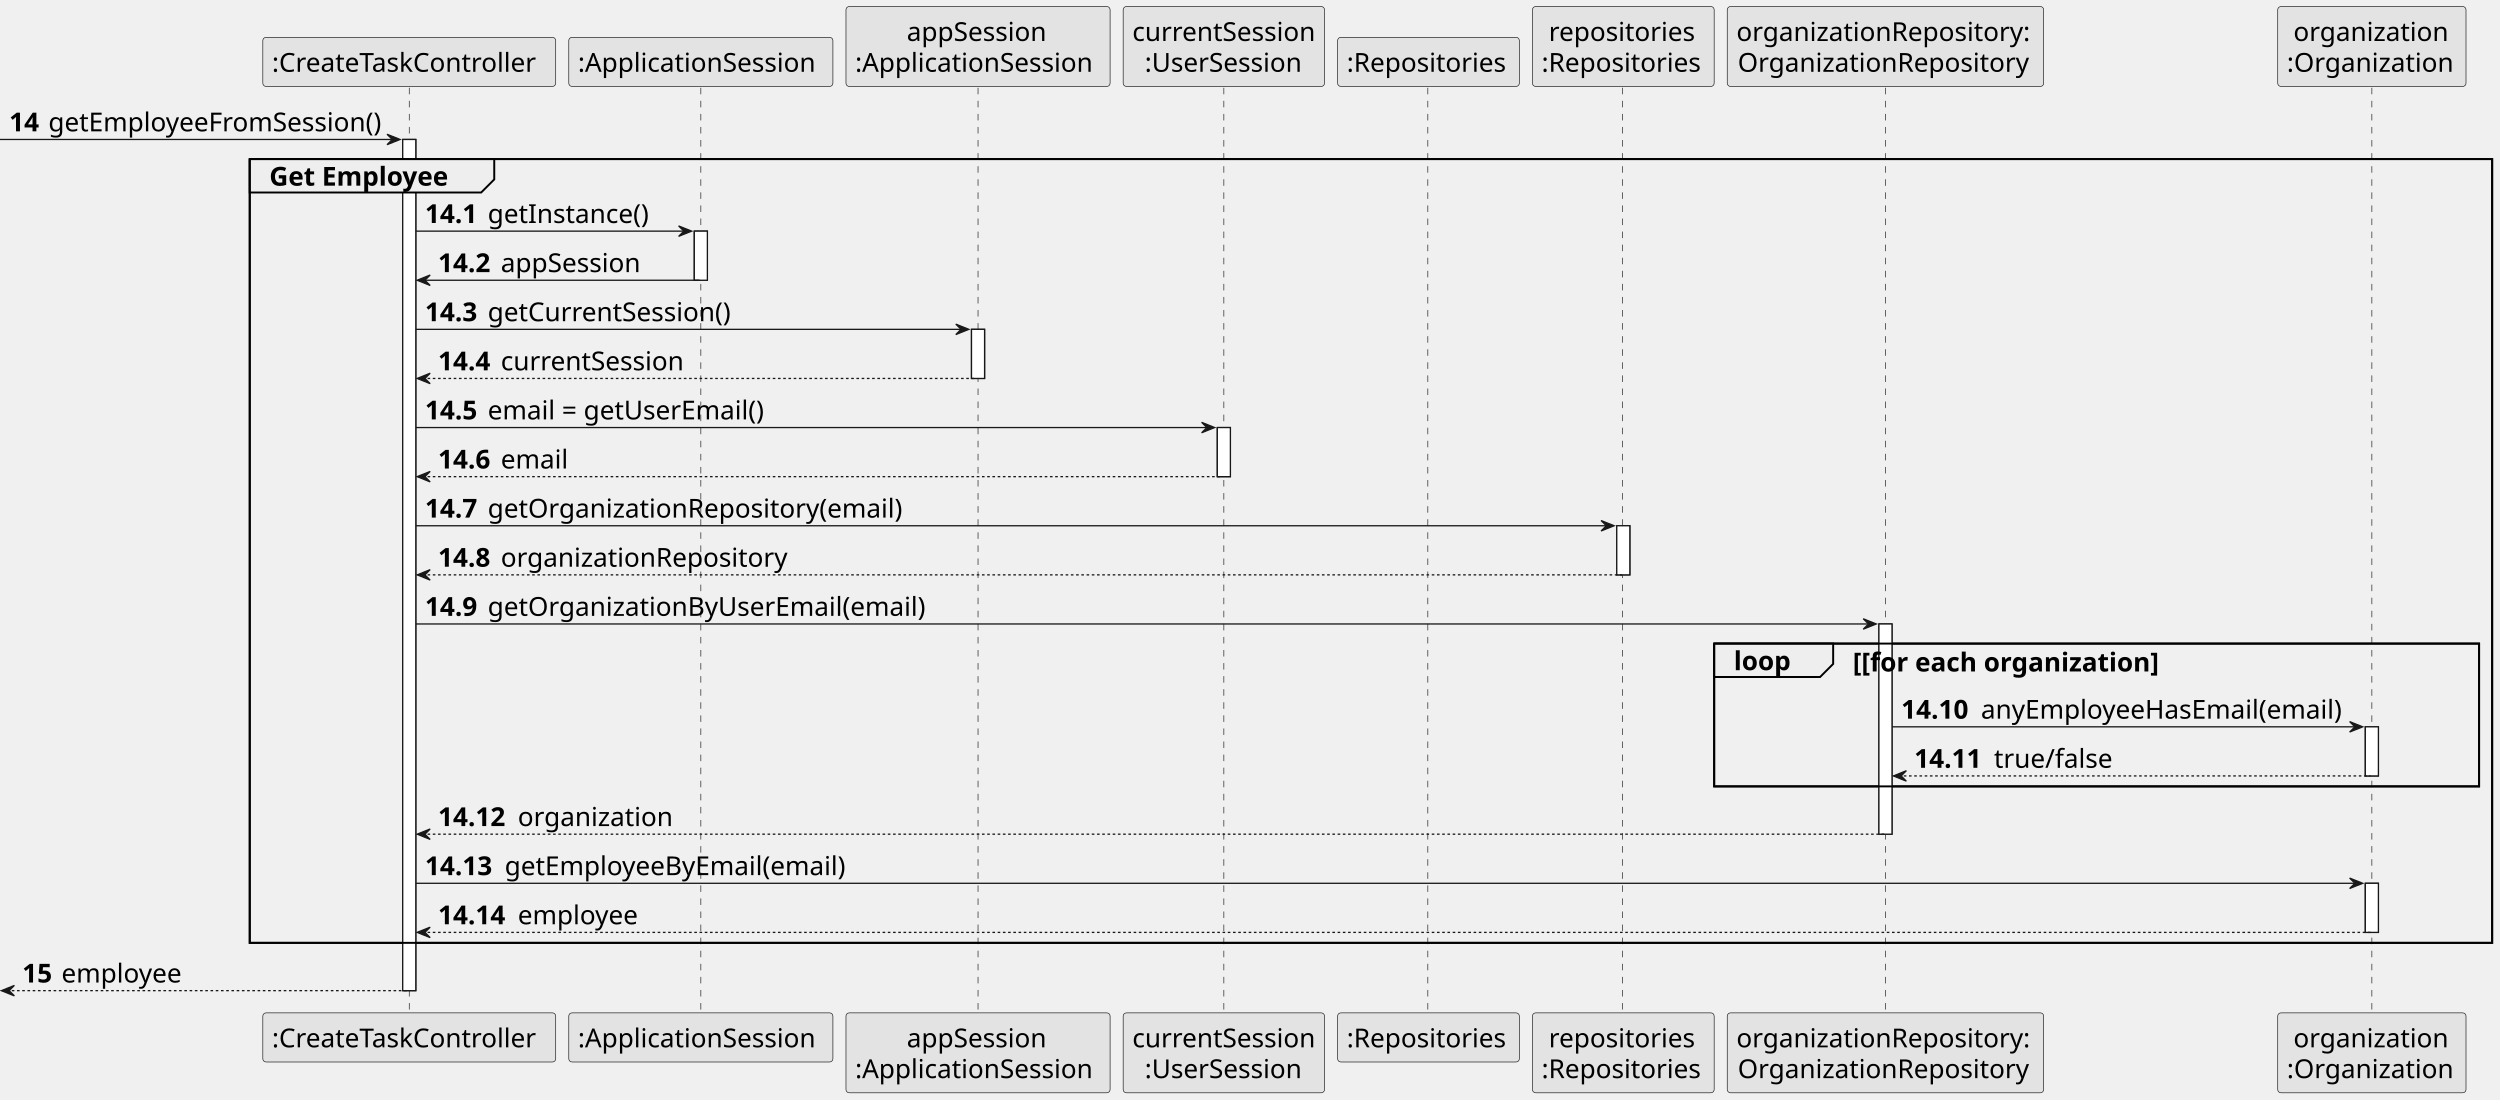
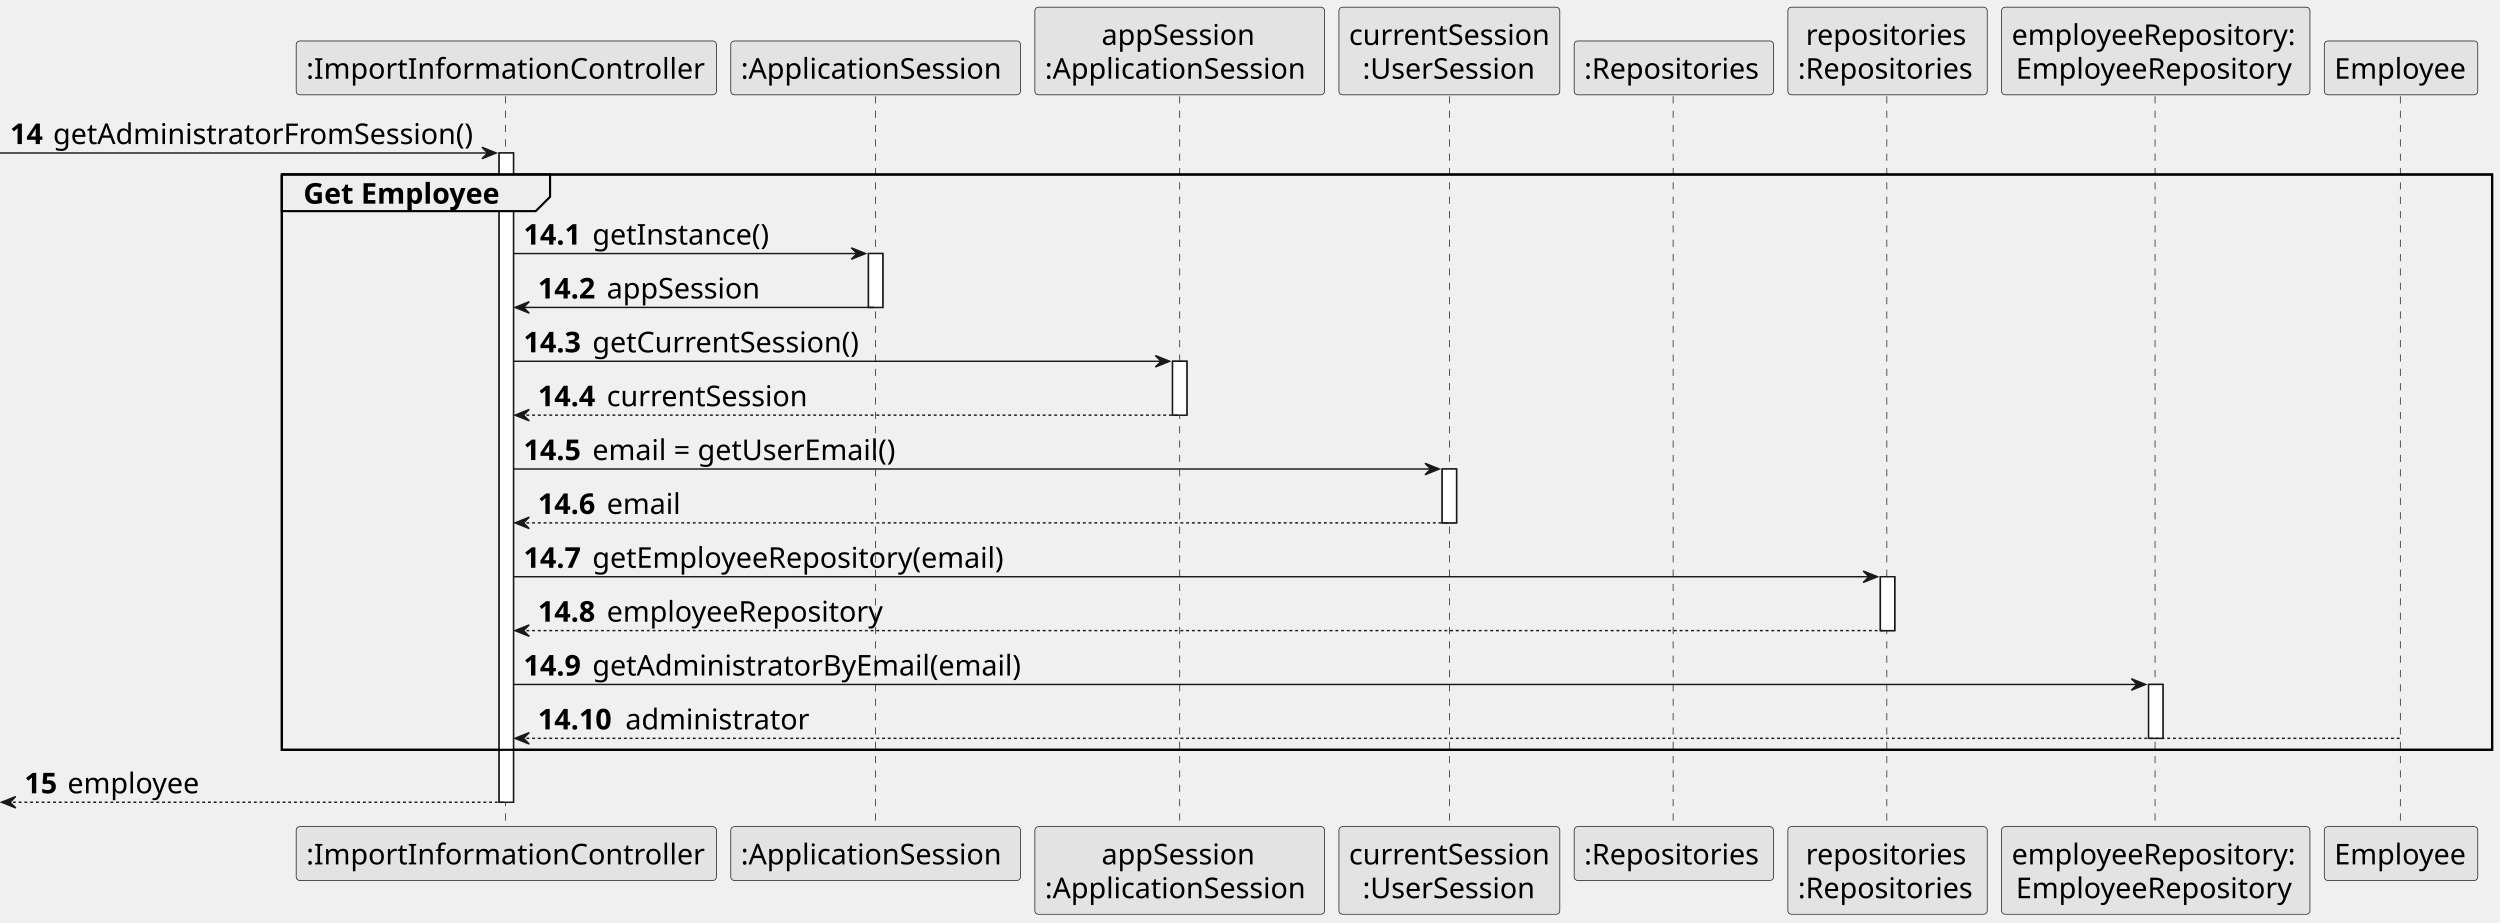
- <svg xmlns="http://www.w3.org/2000/svg" contentStyleType="text/css" height="841px" preserveAspectRatio="none" style="width:1912px;height:841px;background:#FFFFFF;" version="1.1" viewBox="0 0 1912 841" width="1912px" zoomAndPan="magnify">
+ <svg xmlns="http://www.w3.org/2000/svg" contentStyleType="text/css" height="643px" preserveAspectRatio="none" style="width:1743px;height:643px;background:#FFFFFF;" version="1.1" viewBox="0 0 1743 643" width="1743px" zoomAndPan="magnify">
  <defs />
  <g>
-     <rect fill="#FFFFFF" height="650.984" style="stroke:#181818;stroke-width:1.0;" width="10" x="308" y="106.664" />
-     <rect fill="#FFFFFF" height="37.555" style="stroke:#181818;stroke-width:1.0;" width="10" x="531" y="176.773" />
-     <rect fill="#FFFFFF" height="37.555" style="stroke:#181818;stroke-width:1.0;" width="10" x="743" y="251.883" />
-     <rect fill="#FFFFFF" height="37.555" style="stroke:#181818;stroke-width:1.0;" width="10" x="931" y="326.992" />
-     <rect fill="#FFFFFF" height="37.555" style="stroke:#181818;stroke-width:1.0;" width="10" x="1236.5" y="402.102" />
-     <rect fill="#FFFFFF" height="160.773" style="stroke:#181818;stroke-width:1.0;" width="10" x="1437" y="477.211" />
-     <rect fill="#FFFFFF" height="37.555" style="stroke:#181818;stroke-width:1.0;" width="10" x="1809" y="555.875" />
-     <rect fill="#FFFFFF" height="37.555" style="stroke:#181818;stroke-width:1.0;" width="10" x="1809" y="675.539" />
-     <rect fill="none" height="599.43" style="stroke:#000000;stroke-width:1.5;" width="1715" x="191" y="121.664" />
-     <rect fill="none" height="109.219" style="stroke:#000000;stroke-width:1.5;" width="585" x="1311" y="492.211" />
-     <line style="stroke:#181818;stroke-width:0.5;stroke-dasharray:5.0,5.0;" x1="313" x2="313" y1="67.109" y2="775.648" />
-     <line style="stroke:#181818;stroke-width:0.5;stroke-dasharray:5.0,5.0;" x1="536" x2="536" y1="67.109" y2="775.648" />
-     <line style="stroke:#181818;stroke-width:0.5;stroke-dasharray:5.0,5.0;" x1="748" x2="748" y1="67.109" y2="775.648" />
-     <line style="stroke:#181818;stroke-width:0.5;stroke-dasharray:5.0,5.0;" x1="936" x2="936" y1="67.109" y2="775.648" />
-     <line style="stroke:#181818;stroke-width:0.5;stroke-dasharray:5.0,5.0;" x1="1092" x2="1092" y1="67.109" y2="775.648" />
-     <line style="stroke:#181818;stroke-width:0.5;stroke-dasharray:5.0,5.0;" x1="1241" x2="1241" y1="67.109" y2="775.648" />
-     <line style="stroke:#181818;stroke-width:0.5;stroke-dasharray:5.0,5.0;" x1="1442" x2="1442" y1="67.109" y2="775.648" />
-     <line style="stroke:#181818;stroke-width:0.5;stroke-dasharray:5.0,5.0;" x1="1814" x2="1814" y1="67.109" y2="775.648" />
-     <rect fill="#E3E3E3" height="37.555" rx="2.5" ry="2.5" style="stroke:#181818;stroke-width:0.5;" width="224" x="201" y="28.555" />
-     <text fill="#000000" font-family="sans-serif" font-size="20" lengthAdjust="spacing" textLength="210" x="208" y="54.891">:CreateTaskController</text>
-     <rect fill="#E3E3E3" height="37.555" rx="2.5" ry="2.5" style="stroke:#181818;stroke-width:0.5;" width="224" x="201" y="774.648" />
-     <text fill="#000000" font-family="sans-serif" font-size="20" lengthAdjust="spacing" textLength="210" x="208" y="800.984">:CreateTaskController</text>
-     <rect fill="#E3E3E3" height="37.555" rx="2.5" ry="2.5" style="stroke:#181818;stroke-width:0.5;" width="202" x="435" y="28.555" />
-     <text fill="#000000" font-family="sans-serif" font-size="20" lengthAdjust="spacing" textLength="188" x="442" y="54.891">:ApplicationSession</text>
-     <rect fill="#E3E3E3" height="37.555" rx="2.5" ry="2.5" style="stroke:#181818;stroke-width:0.5;" width="202" x="435" y="774.648" />
-     <text fill="#000000" font-family="sans-serif" font-size="20" lengthAdjust="spacing" textLength="188" x="442" y="800.984">:ApplicationSession</text>
-     <rect fill="#E3E3E3" height="61.109" rx="2.5" ry="2.5" style="stroke:#181818;stroke-width:0.5;" width="202" x="647" y="5" />
-     <text fill="#000000" font-family="sans-serif" font-size="20" lengthAdjust="spacing" textLength="109" x="693.5" y="31.336">appSession</text>
-     <text fill="#000000" font-family="sans-serif" font-size="20" lengthAdjust="spacing" textLength="188" x="654" y="54.891">:ApplicationSession</text>
-     <rect fill="#E3E3E3" height="61.109" rx="2.5" ry="2.5" style="stroke:#181818;stroke-width:0.5;" width="202" x="647" y="774.648" />
-     <text fill="#000000" font-family="sans-serif" font-size="20" lengthAdjust="spacing" textLength="109" x="693.5" y="800.984">appSession</text>
-     <text fill="#000000" font-family="sans-serif" font-size="20" lengthAdjust="spacing" textLength="188" x="654" y="824.539">:ApplicationSession</text>
-     <rect fill="#E3E3E3" height="61.109" rx="2.5" ry="2.5" style="stroke:#181818;stroke-width:0.5;" width="154" x="859" y="5" />
-     <text fill="#000000" font-family="sans-serif" font-size="20" lengthAdjust="spacing" textLength="140" x="866" y="31.336">currentSession</text>
-     <text fill="#000000" font-family="sans-serif" font-size="20" lengthAdjust="spacing" textLength="121" x="875.5" y="54.891">:UserSession</text>
-     <rect fill="#E3E3E3" height="61.109" rx="2.5" ry="2.5" style="stroke:#181818;stroke-width:0.5;" width="154" x="859" y="774.648" />
-     <text fill="#000000" font-family="sans-serif" font-size="20" lengthAdjust="spacing" textLength="140" x="866" y="800.984">currentSession</text>
-     <text fill="#000000" font-family="sans-serif" font-size="20" lengthAdjust="spacing" textLength="121" x="875.5" y="824.539">:UserSession</text>
-     <rect fill="#E3E3E3" height="37.555" rx="2.5" ry="2.5" style="stroke:#181818;stroke-width:0.5;" width="139" x="1023" y="28.555" />
-     <text fill="#000000" font-family="sans-serif" font-size="20" lengthAdjust="spacing" textLength="125" x="1030" y="54.891">:Repositories</text>
-     <rect fill="#E3E3E3" height="37.555" rx="2.5" ry="2.5" style="stroke:#181818;stroke-width:0.5;" width="139" x="1023" y="774.648" />
-     <text fill="#000000" font-family="sans-serif" font-size="20" lengthAdjust="spacing" textLength="125" x="1030" y="800.984">:Repositories</text>
-     <rect fill="#E3E3E3" height="61.109" rx="2.5" ry="2.5" style="stroke:#181818;stroke-width:0.5;" width="139" x="1172" y="5" />
-     <text fill="#000000" font-family="sans-serif" font-size="20" lengthAdjust="spacing" textLength="114" x="1184.5" y="31.336">repositories</text>
-     <text fill="#000000" font-family="sans-serif" font-size="20" lengthAdjust="spacing" textLength="125" x="1179" y="54.891">:Repositories</text>
-     <rect fill="#E3E3E3" height="61.109" rx="2.5" ry="2.5" style="stroke:#181818;stroke-width:0.5;" width="139" x="1172" y="774.648" />
-     <text fill="#000000" font-family="sans-serif" font-size="20" lengthAdjust="spacing" textLength="114" x="1184.5" y="800.984">repositories</text>
-     <text fill="#000000" font-family="sans-serif" font-size="20" lengthAdjust="spacing" textLength="125" x="1179" y="824.539">:Repositories</text>
-     <rect fill="#E3E3E3" height="61.109" rx="2.5" ry="2.5" style="stroke:#181818;stroke-width:0.5;" width="242" x="1321" y="5" />
-     <text fill="#000000" font-family="sans-serif" font-size="20" lengthAdjust="spacing" textLength="228" x="1328" y="31.336">organizationRepository:</text>
-     <text fill="#000000" font-family="sans-serif" font-size="20" lengthAdjust="spacing" textLength="226" x="1329" y="54.891">OrganizationRepository</text>
-     <rect fill="#E3E3E3" height="61.109" rx="2.5" ry="2.5" style="stroke:#181818;stroke-width:0.5;" width="242" x="1321" y="774.648" />
-     <text fill="#000000" font-family="sans-serif" font-size="20" lengthAdjust="spacing" textLength="228" x="1328" y="800.984">organizationRepository:</text>
-     <text fill="#000000" font-family="sans-serif" font-size="20" lengthAdjust="spacing" textLength="226" x="1329" y="824.539">OrganizationRepository</text>
-     <rect fill="#E3E3E3" height="61.109" rx="2.5" ry="2.5" style="stroke:#181818;stroke-width:0.5;" width="144" x="1742" y="5" />
-     <text fill="#000000" font-family="sans-serif" font-size="20" lengthAdjust="spacing" textLength="120" x="1754" y="31.336">organization</text>
-     <text fill="#000000" font-family="sans-serif" font-size="20" lengthAdjust="spacing" textLength="130" x="1749" y="54.891">:Organization</text>
-     <rect fill="#E3E3E3" height="61.109" rx="2.5" ry="2.5" style="stroke:#181818;stroke-width:0.5;" width="144" x="1742" y="774.648" />
-     <text fill="#000000" font-family="sans-serif" font-size="20" lengthAdjust="spacing" textLength="120" x="1754" y="800.984">organization</text>
-     <text fill="#000000" font-family="sans-serif" font-size="20" lengthAdjust="spacing" textLength="130" x="1749" y="824.539">:Organization</text>
-     <rect fill="#FFFFFF" height="650.984" style="stroke:#181818;stroke-width:1.0;" width="10" x="308" y="106.664" />
-     <rect fill="#FFFFFF" height="37.555" style="stroke:#181818;stroke-width:1.0;" width="10" x="531" y="176.773" />
-     <rect fill="#FFFFFF" height="37.555" style="stroke:#181818;stroke-width:1.0;" width="10" x="743" y="251.883" />
-     <rect fill="#FFFFFF" height="37.555" style="stroke:#181818;stroke-width:1.0;" width="10" x="931" y="326.992" />
-     <rect fill="#FFFFFF" height="37.555" style="stroke:#181818;stroke-width:1.0;" width="10" x="1236.5" y="402.102" />
-     <rect fill="#FFFFFF" height="160.773" style="stroke:#181818;stroke-width:1.0;" width="10" x="1437" y="477.211" />
-     <rect fill="#FFFFFF" height="37.555" style="stroke:#181818;stroke-width:1.0;" width="10" x="1809" y="555.875" />
-     <rect fill="#FFFFFF" height="37.555" style="stroke:#181818;stroke-width:1.0;" width="10" x="1809" y="675.539" />
-     <polygon fill="#181818" points="296,102.664,306,106.664,296,110.664,300,106.664" style="stroke:#181818;stroke-width:1.0;" />
-     <line style="stroke:#181818;stroke-width:1.0;" x1="0" x2="302" y1="106.664" y2="106.664" />
+     <rect fill="#FFFFFF" height="452.656" style="stroke:#181818;stroke-width:1.0;" width="10" x="348" y="106.664" />
+     <rect fill="#FFFFFF" height="37.555" style="stroke:#181818;stroke-width:1.0;" width="10" x="605.5" y="176.773" />
+     <rect fill="#FFFFFF" height="37.555" style="stroke:#181818;stroke-width:1.0;" width="10" x="817.5" y="251.883" />
+     <rect fill="#FFFFFF" height="37.555" style="stroke:#181818;stroke-width:1.0;" width="10" x="1005.5" y="326.992" />
+     <rect fill="#FFFFFF" height="37.555" style="stroke:#181818;stroke-width:1.0;" width="10" x="1311" y="402.102" />
+     <rect fill="#FFFFFF" height="37.555" style="stroke:#181818;stroke-width:1.0;" width="10" x="1498" y="477.211" />
+     <rect fill="none" height="401.102" style="stroke:#000000;stroke-width:1.5;" width="1541" x="196.5" y="121.664" />
+     <line style="stroke:#181818;stroke-width:0.5;stroke-dasharray:5.0,5.0;" x1="352.5" x2="352.5" y1="67.109" y2="577.32" />
+     <line style="stroke:#181818;stroke-width:0.5;stroke-dasharray:5.0,5.0;" x1="610.5" x2="610.5" y1="67.109" y2="577.32" />
+     <line style="stroke:#181818;stroke-width:0.5;stroke-dasharray:5.0,5.0;" x1="822.5" x2="822.5" y1="67.109" y2="577.32" />
+     <line style="stroke:#181818;stroke-width:0.5;stroke-dasharray:5.0,5.0;" x1="1010.5" x2="1010.5" y1="67.109" y2="577.32" />
+     <line style="stroke:#181818;stroke-width:0.5;stroke-dasharray:5.0,5.0;" x1="1166.5" x2="1166.5" y1="67.109" y2="577.32" />
+     <line style="stroke:#181818;stroke-width:0.5;stroke-dasharray:5.0,5.0;" x1="1315.5" x2="1315.5" y1="67.109" y2="577.32" />
+     <line style="stroke:#181818;stroke-width:0.5;stroke-dasharray:5.0,5.0;" x1="1502.5" x2="1502.5" y1="67.109" y2="577.32" />
+     <line style="stroke:#181818;stroke-width:0.5;stroke-dasharray:5.0,5.0;" x1="1673.5" x2="1673.5" y1="67.109" y2="577.32" />
+     <rect fill="#E3E3E3" height="37.555" rx="2.5" ry="2.5" style="stroke:#181818;stroke-width:0.5;" width="293" x="206.5" y="28.555" />
+     <text fill="#000000" font-family="sans-serif" font-size="20" lengthAdjust="spacing" textLength="279" x="213.5" y="54.891">:ImportInformationController</text>
+     <rect fill="#E3E3E3" height="37.555" rx="2.5" ry="2.5" style="stroke:#181818;stroke-width:0.5;" width="293" x="206.5" y="576.32" />
+     <text fill="#000000" font-family="sans-serif" font-size="20" lengthAdjust="spacing" textLength="279" x="213.5" y="602.656">:ImportInformationController</text>
+     <rect fill="#E3E3E3" height="37.555" rx="2.5" ry="2.5" style="stroke:#181818;stroke-width:0.5;" width="202" x="509.5" y="28.555" />
+     <text fill="#000000" font-family="sans-serif" font-size="20" lengthAdjust="spacing" textLength="188" x="516.5" y="54.891">:ApplicationSession</text>
+     <rect fill="#E3E3E3" height="37.555" rx="2.5" ry="2.5" style="stroke:#181818;stroke-width:0.5;" width="202" x="509.5" y="576.32" />
+     <text fill="#000000" font-family="sans-serif" font-size="20" lengthAdjust="spacing" textLength="188" x="516.5" y="602.656">:ApplicationSession</text>
+     <rect fill="#E3E3E3" height="61.109" rx="2.5" ry="2.5" style="stroke:#181818;stroke-width:0.5;" width="202" x="721.5" y="5" />
+     <text fill="#000000" font-family="sans-serif" font-size="20" lengthAdjust="spacing" textLength="109" x="768" y="31.336">appSession</text>
+     <text fill="#000000" font-family="sans-serif" font-size="20" lengthAdjust="spacing" textLength="188" x="728.5" y="54.891">:ApplicationSession</text>
+     <rect fill="#E3E3E3" height="61.109" rx="2.5" ry="2.5" style="stroke:#181818;stroke-width:0.5;" width="202" x="721.5" y="576.32" />
+     <text fill="#000000" font-family="sans-serif" font-size="20" lengthAdjust="spacing" textLength="109" x="768" y="602.656">appSession</text>
+     <text fill="#000000" font-family="sans-serif" font-size="20" lengthAdjust="spacing" textLength="188" x="728.5" y="626.211">:ApplicationSession</text>
+     <rect fill="#E3E3E3" height="61.109" rx="2.5" ry="2.5" style="stroke:#181818;stroke-width:0.5;" width="154" x="933.5" y="5" />
+     <text fill="#000000" font-family="sans-serif" font-size="20" lengthAdjust="spacing" textLength="140" x="940.5" y="31.336">currentSession</text>
+     <text fill="#000000" font-family="sans-serif" font-size="20" lengthAdjust="spacing" textLength="121" x="950" y="54.891">:UserSession</text>
+     <rect fill="#E3E3E3" height="61.109" rx="2.5" ry="2.5" style="stroke:#181818;stroke-width:0.5;" width="154" x="933.5" y="576.32" />
+     <text fill="#000000" font-family="sans-serif" font-size="20" lengthAdjust="spacing" textLength="140" x="940.5" y="602.656">currentSession</text>
+     <text fill="#000000" font-family="sans-serif" font-size="20" lengthAdjust="spacing" textLength="121" x="950" y="626.211">:UserSession</text>
+     <rect fill="#E3E3E3" height="37.555" rx="2.5" ry="2.5" style="stroke:#181818;stroke-width:0.5;" width="139" x="1097.5" y="28.555" />
+     <text fill="#000000" font-family="sans-serif" font-size="20" lengthAdjust="spacing" textLength="125" x="1104.5" y="54.891">:Repositories</text>
+     <rect fill="#E3E3E3" height="37.555" rx="2.5" ry="2.5" style="stroke:#181818;stroke-width:0.5;" width="139" x="1097.5" y="576.32" />
+     <text fill="#000000" font-family="sans-serif" font-size="20" lengthAdjust="spacing" textLength="125" x="1104.5" y="602.656">:Repositories</text>
+     <rect fill="#E3E3E3" height="61.109" rx="2.5" ry="2.5" style="stroke:#181818;stroke-width:0.5;" width="139" x="1246.5" y="5" />
+     <text fill="#000000" font-family="sans-serif" font-size="20" lengthAdjust="spacing" textLength="114" x="1259" y="31.336">repositories</text>
+     <text fill="#000000" font-family="sans-serif" font-size="20" lengthAdjust="spacing" textLength="125" x="1253.5" y="54.891">:Repositories</text>
+     <rect fill="#E3E3E3" height="61.109" rx="2.5" ry="2.5" style="stroke:#181818;stroke-width:0.5;" width="139" x="1246.5" y="576.32" />
+     <text fill="#000000" font-family="sans-serif" font-size="20" lengthAdjust="spacing" textLength="114" x="1259" y="602.656">repositories</text>
+     <text fill="#000000" font-family="sans-serif" font-size="20" lengthAdjust="spacing" textLength="125" x="1253.5" y="626.211">:Repositories</text>
+     <rect fill="#E3E3E3" height="61.109" rx="2.5" ry="2.5" style="stroke:#181818;stroke-width:0.5;" width="215" x="1395.5" y="5" />
+     <text fill="#000000" font-family="sans-serif" font-size="20" lengthAdjust="spacing" textLength="201" x="1402.5" y="31.336">employeeRepository:</text>
+     <text fill="#000000" font-family="sans-serif" font-size="20" lengthAdjust="spacing" textLength="195" x="1405.5" y="54.891">EmployeeRepository</text>
+     <rect fill="#E3E3E3" height="61.109" rx="2.5" ry="2.5" style="stroke:#181818;stroke-width:0.5;" width="215" x="1395.5" y="576.32" />
+     <text fill="#000000" font-family="sans-serif" font-size="20" lengthAdjust="spacing" textLength="201" x="1402.5" y="602.656">employeeRepository:</text>
+     <text fill="#000000" font-family="sans-serif" font-size="20" lengthAdjust="spacing" textLength="195" x="1405.5" y="626.211">EmployeeRepository</text>
+     <rect fill="#E3E3E3" height="37.555" rx="2.5" ry="2.5" style="stroke:#181818;stroke-width:0.5;" width="107" x="1620.5" y="28.555" />
+     <text fill="#000000" font-family="sans-serif" font-size="20" lengthAdjust="spacing" textLength="93" x="1627.5" y="54.891">Employee</text>
+     <rect fill="#E3E3E3" height="37.555" rx="2.5" ry="2.5" style="stroke:#181818;stroke-width:0.5;" width="107" x="1620.5" y="576.32" />
+     <text fill="#000000" font-family="sans-serif" font-size="20" lengthAdjust="spacing" textLength="93" x="1627.5" y="602.656">Employee</text>
+     <rect fill="#FFFFFF" height="452.656" style="stroke:#181818;stroke-width:1.0;" width="10" x="348" y="106.664" />
+     <rect fill="#FFFFFF" height="37.555" style="stroke:#181818;stroke-width:1.0;" width="10" x="605.5" y="176.773" />
+     <rect fill="#FFFFFF" height="37.555" style="stroke:#181818;stroke-width:1.0;" width="10" x="817.5" y="251.883" />
+     <rect fill="#FFFFFF" height="37.555" style="stroke:#181818;stroke-width:1.0;" width="10" x="1005.5" y="326.992" />
+     <rect fill="#FFFFFF" height="37.555" style="stroke:#181818;stroke-width:1.0;" width="10" x="1311" y="402.102" />
+     <rect fill="#FFFFFF" height="37.555" style="stroke:#181818;stroke-width:1.0;" width="10" x="1498" y="477.211" />
+     <polygon fill="#181818" points="336,102.664,346,106.664,336,110.664,340,106.664" style="stroke:#181818;stroke-width:1.0;" />
+     <line style="stroke:#181818;stroke-width:1.0;" x1="0" x2="342" y1="106.664" y2="106.664" />
    <text fill="#000000" font-family="sans-serif" font-size="20" font-weight="bold" lengthAdjust="spacing" textLength="26" x="7" y="100.445">14</text>
-     <text fill="#000000" font-family="sans-serif" font-size="20" lengthAdjust="spacing" textLength="259" x="37" y="100.445">getEmployeeFromSession()</text>
-     <path d="M191,121.664 L378,121.664 L378,137.219 L368,147.219 L191,147.219 L191,121.664 " fill="#EEEEEE" style="stroke:#000000;stroke-width:1.5;" />
-     <rect fill="none" height="599.43" style="stroke:#000000;stroke-width:1.5;" width="1715" x="191" y="121.664" />
-     <text fill="#000000" font-family="sans-serif" font-size="20" font-weight="bold" lengthAdjust="spacing" textLength="142" x="206" y="142">Get Employee</text>
-     <polygon fill="#181818" points="519,172.773,529,176.773,519,180.773,523,176.773" style="stroke:#181818;stroke-width:1.0;" />
-     <line style="stroke:#181818;stroke-width:1.0;" x1="318" x2="525" y1="176.773" y2="176.773" />
-     <text fill="#000000" font-family="sans-serif" font-size="20" font-weight="bold" lengthAdjust="spacing" textLength="44" x="325" y="170.555">14.1</text>
-     <text fill="#000000" font-family="sans-serif" font-size="20" lengthAdjust="spacing" textLength="123" x="373" y="170.555">getInstance()</text>
-     <polygon fill="#181818" points="329,210.328,319,214.328,329,218.328,325,214.328" style="stroke:#181818;stroke-width:1.0;" />
-     <line style="stroke:#181818;stroke-width:1.0;" x1="323" x2="535" y1="214.328" y2="214.328" />
-     <text fill="#000000" font-family="sans-serif" font-size="20" font-weight="bold" lengthAdjust="spacing" textLength="44" x="335" y="208.109">14.2</text>
-     <text fill="#000000" font-family="sans-serif" font-size="20" lengthAdjust="spacing" textLength="109" x="383" y="208.109">appSession</text>
-     <polygon fill="#181818" points="731,247.883,741,251.883,731,255.883,735,251.883" style="stroke:#181818;stroke-width:1.0;" />
-     <line style="stroke:#181818;stroke-width:1.0;" x1="318" x2="737" y1="251.883" y2="251.883" />
-     <text fill="#000000" font-family="sans-serif" font-size="20" font-weight="bold" lengthAdjust="spacing" textLength="44" x="325" y="245.664">14.3</text>
-     <text fill="#000000" font-family="sans-serif" font-size="20" lengthAdjust="spacing" textLength="188" x="373" y="245.664">getCurrentSession()</text>
-     <polygon fill="#181818" points="329,285.438,319,289.438,329,293.438,325,289.438" style="stroke:#181818;stroke-width:1.0;" />
-     <line style="stroke:#181818;stroke-width:1.0;stroke-dasharray:2.0,2.0;" x1="323" x2="747" y1="289.438" y2="289.438" />
-     <text fill="#000000" font-family="sans-serif" font-size="20" font-weight="bold" lengthAdjust="spacing" textLength="44" x="335" y="283.219">14.4</text>
-     <text fill="#000000" font-family="sans-serif" font-size="20" lengthAdjust="spacing" textLength="140" x="383" y="283.219">currentSession</text>
-     <polygon fill="#181818" points="919,322.992,929,326.992,919,330.992,923,326.992" style="stroke:#181818;stroke-width:1.0;" />
-     <line style="stroke:#181818;stroke-width:1.0;" x1="318" x2="925" y1="326.992" y2="326.992" />
-     <text fill="#000000" font-family="sans-serif" font-size="20" font-weight="bold" lengthAdjust="spacing" textLength="44" x="325" y="320.773">14.5</text>
-     <text fill="#000000" font-family="sans-serif" font-size="20" lengthAdjust="spacing" textLength="221" x="373" y="320.773">email = getUserEmail()</text>
-     <polygon fill="#181818" points="329,360.547,319,364.547,329,368.547,325,364.547" style="stroke:#181818;stroke-width:1.0;" />
-     <line style="stroke:#181818;stroke-width:1.0;stroke-dasharray:2.0,2.0;" x1="323" x2="935" y1="364.547" y2="364.547" />
-     <text fill="#000000" font-family="sans-serif" font-size="20" font-weight="bold" lengthAdjust="spacing" textLength="44" x="335" y="358.328">14.6</text>
-     <text fill="#000000" font-family="sans-serif" font-size="20" lengthAdjust="spacing" textLength="53" x="383" y="358.328">email</text>
-     <polygon fill="#181818" points="1224.5,398.102,1234.5,402.102,1224.5,406.102,1228.5,402.102" style="stroke:#181818;stroke-width:1.0;" />
-     <line style="stroke:#181818;stroke-width:1.0;" x1="318" x2="1230.5" y1="402.102" y2="402.102" />
-     <text fill="#000000" font-family="sans-serif" font-size="20" font-weight="bold" lengthAdjust="spacing" textLength="44" x="325" y="395.883">14.7</text>
-     <text fill="#000000" font-family="sans-serif" font-size="20" lengthAdjust="spacing" textLength="323" x="373" y="395.883">getOrganizationRepository(email)</text>
-     <polygon fill="#181818" points="329,435.656,319,439.656,329,443.656,325,439.656" style="stroke:#181818;stroke-width:1.0;" />
-     <line style="stroke:#181818;stroke-width:1.0;stroke-dasharray:2.0,2.0;" x1="323" x2="1240.5" y1="439.656" y2="439.656" />
-     <text fill="#000000" font-family="sans-serif" font-size="20" font-weight="bold" lengthAdjust="spacing" textLength="44" x="335" y="433.438">14.8</text>
-     <text fill="#000000" font-family="sans-serif" font-size="20" lengthAdjust="spacing" textLength="222" x="383" y="433.438">organizationRepository</text>
-     <polygon fill="#181818" points="1425,473.211,1435,477.211,1425,481.211,1429,477.211" style="stroke:#181818;stroke-width:1.0;" />
-     <line style="stroke:#181818;stroke-width:1.0;" x1="318" x2="1431" y1="477.211" y2="477.211" />
-     <text fill="#000000" font-family="sans-serif" font-size="20" font-weight="bold" lengthAdjust="spacing" textLength="44" x="325" y="470.992">14.9</text>
-     <text fill="#000000" font-family="sans-serif" font-size="20" lengthAdjust="spacing" textLength="339" x="373" y="470.992">getOrganizationByUserEmail(email)</text>
-     <path d="M1311,492.211 L1402,492.211 L1402,507.766 L1392,517.766 L1311,517.766 L1311,492.211 " fill="#EEEEEE" style="stroke:#000000;stroke-width:1.5;" />
-     <rect fill="none" height="109.219" style="stroke:#000000;stroke-width:1.5;" width="585" x="1311" y="492.211" />
-     <text fill="#000000" font-family="sans-serif" font-size="20" font-weight="bold" lengthAdjust="spacing" textLength="46" x="1326" y="512.547">loop</text>
-     <text fill="#000000" font-family="sans-serif" font-size="20" font-weight="bold" lengthAdjust="spacing" textLength="245" x="1417" y="513.547">[[for each organization]</text>
-     <polygon fill="#181818" points="1797,551.875,1807,555.875,1797,559.875,1801,555.875" style="stroke:#181818;stroke-width:1.0;" />
-     <line style="stroke:#181818;stroke-width:1.0;" x1="1447" x2="1803" y1="555.875" y2="555.875" />
-     <text fill="#000000" font-family="sans-serif" font-size="20" font-weight="bold" lengthAdjust="spacing" textLength="57" x="1454" y="549.656">14.10</text>
-     <text fill="#000000" font-family="sans-serif" font-size="20" lengthAdjust="spacing" textLength="282" x="1515" y="549.656">anyEmployeeHasEmail(email)</text>
-     <polygon fill="#181818" points="1458,589.43,1448,593.43,1458,597.43,1454,593.43" style="stroke:#181818;stroke-width:1.0;" />
-     <line style="stroke:#181818;stroke-width:1.0;stroke-dasharray:2.0,2.0;" x1="1452" x2="1813" y1="593.43" y2="593.43" />
-     <text fill="#000000" font-family="sans-serif" font-size="20" font-weight="bold" lengthAdjust="spacing" textLength="57" x="1464" y="587.211">14.11</text>
-     <text fill="#000000" font-family="sans-serif" font-size="20" lengthAdjust="spacing" textLength="93" x="1525" y="587.211">true/false</text>
-     <polygon fill="#181818" points="329,633.984,319,637.984,329,641.984,325,637.984" style="stroke:#181818;stroke-width:1.0;" />
-     <line style="stroke:#181818;stroke-width:1.0;stroke-dasharray:2.0,2.0;" x1="323" x2="1441" y1="637.984" y2="637.984" />
-     <text fill="#000000" font-family="sans-serif" font-size="20" font-weight="bold" lengthAdjust="spacing" textLength="57" x="335" y="631.766">14.12</text>
-     <text fill="#000000" font-family="sans-serif" font-size="20" lengthAdjust="spacing" textLength="120" x="396" y="631.766">organization</text>
-     <polygon fill="#181818" points="1797,671.539,1807,675.539,1797,679.539,1801,675.539" style="stroke:#181818;stroke-width:1.0;" />
-     <line style="stroke:#181818;stroke-width:1.0;" x1="318" x2="1803" y1="675.539" y2="675.539" />
-     <text fill="#000000" font-family="sans-serif" font-size="20" font-weight="bold" lengthAdjust="spacing" textLength="57" x="325" y="669.32">14.13</text>
-     <text fill="#000000" font-family="sans-serif" font-size="20" lengthAdjust="spacing" textLength="265" x="386" y="669.32">getEmployeeByEmail(email)</text>
-     <polygon fill="#181818" points="329,709.094,319,713.094,329,717.094,325,713.094" style="stroke:#181818;stroke-width:1.0;" />
-     <line style="stroke:#181818;stroke-width:1.0;stroke-dasharray:2.0,2.0;" x1="323" x2="1813" y1="713.094" y2="713.094" />
-     <text fill="#000000" font-family="sans-serif" font-size="20" font-weight="bold" lengthAdjust="spacing" textLength="57" x="335" y="706.875">14.14</text>
-     <text fill="#000000" font-family="sans-serif" font-size="20" lengthAdjust="spacing" textLength="93" x="396" y="706.875">employee</text>
-     <polygon fill="#181818" points="11,753.648,1,757.648,11,761.648,7,757.648" style="stroke:#181818;stroke-width:1.0;" />
-     <line style="stroke:#181818;stroke-width:1.0;stroke-dasharray:2.0,2.0;" x1="5" x2="312" y1="757.648" y2="757.648" />
-     <text fill="#000000" font-family="sans-serif" font-size="20" font-weight="bold" lengthAdjust="spacing" textLength="26" x="17" y="751.43">15</text>
-     <text fill="#000000" font-family="sans-serif" font-size="20" lengthAdjust="spacing" textLength="93" x="47" y="751.43">employee</text>
+     <text fill="#000000" font-family="sans-serif" font-size="20" lengthAdjust="spacing" textLength="299" x="37" y="100.445">getAdministratorFromSession()</text>
+     <path d="M196.5,121.664 L383.5,121.664 L383.5,137.219 L373.5,147.219 L196.5,147.219 L196.5,121.664 " fill="#EEEEEE" style="stroke:#000000;stroke-width:1.5;" />
+     <rect fill="none" height="401.102" style="stroke:#000000;stroke-width:1.5;" width="1541" x="196.5" y="121.664" />
+     <text fill="#000000" font-family="sans-serif" font-size="20" font-weight="bold" lengthAdjust="spacing" textLength="142" x="211.5" y="142">Get Employee</text>
+     <polygon fill="#181818" points="593.5,172.773,603.5,176.773,593.5,180.773,597.5,176.773" style="stroke:#181818;stroke-width:1.0;" />
+     <line style="stroke:#181818;stroke-width:1.0;" x1="358" x2="599.5" y1="176.773" y2="176.773" />
+     <text fill="#000000" font-family="sans-serif" font-size="20" font-weight="bold" lengthAdjust="spacing" textLength="44" x="365" y="170.555">14.1</text>
+     <text fill="#000000" font-family="sans-serif" font-size="20" lengthAdjust="spacing" textLength="123" x="413" y="170.555">getInstance()</text>
+     <polygon fill="#181818" points="369,210.328,359,214.328,369,218.328,365,214.328" style="stroke:#181818;stroke-width:1.0;" />
+     <line style="stroke:#181818;stroke-width:1.0;" x1="363" x2="609.5" y1="214.328" y2="214.328" />
+     <text fill="#000000" font-family="sans-serif" font-size="20" font-weight="bold" lengthAdjust="spacing" textLength="44" x="375" y="208.109">14.2</text>
+     <text fill="#000000" font-family="sans-serif" font-size="20" lengthAdjust="spacing" textLength="109" x="423" y="208.109">appSession</text>
+     <polygon fill="#181818" points="805.5,247.883,815.5,251.883,805.5,255.883,809.5,251.883" style="stroke:#181818;stroke-width:1.0;" />
+     <line style="stroke:#181818;stroke-width:1.0;" x1="358" x2="811.5" y1="251.883" y2="251.883" />
+     <text fill="#000000" font-family="sans-serif" font-size="20" font-weight="bold" lengthAdjust="spacing" textLength="44" x="365" y="245.664">14.3</text>
+     <text fill="#000000" font-family="sans-serif" font-size="20" lengthAdjust="spacing" textLength="188" x="413" y="245.664">getCurrentSession()</text>
+     <polygon fill="#181818" points="369,285.438,359,289.438,369,293.438,365,289.438" style="stroke:#181818;stroke-width:1.0;" />
+     <line style="stroke:#181818;stroke-width:1.0;stroke-dasharray:2.0,2.0;" x1="363" x2="821.5" y1="289.438" y2="289.438" />
+     <text fill="#000000" font-family="sans-serif" font-size="20" font-weight="bold" lengthAdjust="spacing" textLength="44" x="375" y="283.219">14.4</text>
+     <text fill="#000000" font-family="sans-serif" font-size="20" lengthAdjust="spacing" textLength="140" x="423" y="283.219">currentSession</text>
+     <polygon fill="#181818" points="993.5,322.992,1003.5,326.992,993.5,330.992,997.5,326.992" style="stroke:#181818;stroke-width:1.0;" />
+     <line style="stroke:#181818;stroke-width:1.0;" x1="358" x2="999.5" y1="326.992" y2="326.992" />
+     <text fill="#000000" font-family="sans-serif" font-size="20" font-weight="bold" lengthAdjust="spacing" textLength="44" x="365" y="320.773">14.5</text>
+     <text fill="#000000" font-family="sans-serif" font-size="20" lengthAdjust="spacing" textLength="221" x="413" y="320.773">email = getUserEmail()</text>
+     <polygon fill="#181818" points="369,360.547,359,364.547,369,368.547,365,364.547" style="stroke:#181818;stroke-width:1.0;" />
+     <line style="stroke:#181818;stroke-width:1.0;stroke-dasharray:2.0,2.0;" x1="363" x2="1009.5" y1="364.547" y2="364.547" />
+     <text fill="#000000" font-family="sans-serif" font-size="20" font-weight="bold" lengthAdjust="spacing" textLength="44" x="375" y="358.328">14.6</text>
+     <text fill="#000000" font-family="sans-serif" font-size="20" lengthAdjust="spacing" textLength="53" x="423" y="358.328">email</text>
+     <polygon fill="#181818" points="1299,398.102,1309,402.102,1299,406.102,1303,402.102" style="stroke:#181818;stroke-width:1.0;" />
+     <line style="stroke:#181818;stroke-width:1.0;" x1="358" x2="1305" y1="402.102" y2="402.102" />
+     <text fill="#000000" font-family="sans-serif" font-size="20" font-weight="bold" lengthAdjust="spacing" textLength="44" x="365" y="395.883">14.7</text>
+     <text fill="#000000" font-family="sans-serif" font-size="20" lengthAdjust="spacing" textLength="292" x="413" y="395.883">getEmployeeRepository(email)</text>
+     <polygon fill="#181818" points="369,435.656,359,439.656,369,443.656,365,439.656" style="stroke:#181818;stroke-width:1.0;" />
+     <line style="stroke:#181818;stroke-width:1.0;stroke-dasharray:2.0,2.0;" x1="363" x2="1315" y1="439.656" y2="439.656" />
+     <text fill="#000000" font-family="sans-serif" font-size="20" font-weight="bold" lengthAdjust="spacing" textLength="44" x="375" y="433.438">14.8</text>
+     <text fill="#000000" font-family="sans-serif" font-size="20" lengthAdjust="spacing" textLength="195" x="423" y="433.438">employeeRepository</text>
+     <polygon fill="#181818" points="1486,473.211,1496,477.211,1486,481.211,1490,477.211" style="stroke:#181818;stroke-width:1.0;" />
+     <line style="stroke:#181818;stroke-width:1.0;" x1="358" x2="1492" y1="477.211" y2="477.211" />
+     <text fill="#000000" font-family="sans-serif" font-size="20" font-weight="bold" lengthAdjust="spacing" textLength="44" x="365" y="470.992">14.9</text>
+     <text fill="#000000" font-family="sans-serif" font-size="20" lengthAdjust="spacing" textLength="305" x="413" y="470.992">getAdministratorByEmail(email)</text>
+     <polygon fill="#181818" points="369,510.766,359,514.766,369,518.766,365,514.766" style="stroke:#181818;stroke-width:1.0;" />
+     <line style="stroke:#181818;stroke-width:1.0;stroke-dasharray:2.0,2.0;" x1="363" x2="1673" y1="514.766" y2="514.766" />
+     <text fill="#000000" font-family="sans-serif" font-size="20" font-weight="bold" lengthAdjust="spacing" textLength="57" x="375" y="508.547">14.10</text>
+     <text fill="#000000" font-family="sans-serif" font-size="20" lengthAdjust="spacing" textLength="130" x="436" y="508.547">administrator</text>
+     <polygon fill="#181818" points="11,555.32,1,559.32,11,563.32,7,559.32" style="stroke:#181818;stroke-width:1.0;" />
+     <line style="stroke:#181818;stroke-width:1.0;stroke-dasharray:2.0,2.0;" x1="5" x2="352" y1="559.32" y2="559.32" />
+     <text fill="#000000" font-family="sans-serif" font-size="20" font-weight="bold" lengthAdjust="spacing" textLength="26" x="17" y="553.102">15</text>
+     <text fill="#000000" font-family="sans-serif" font-size="20" lengthAdjust="spacing" textLength="93" x="47" y="553.102">employee</text>
  </g>
</svg>
